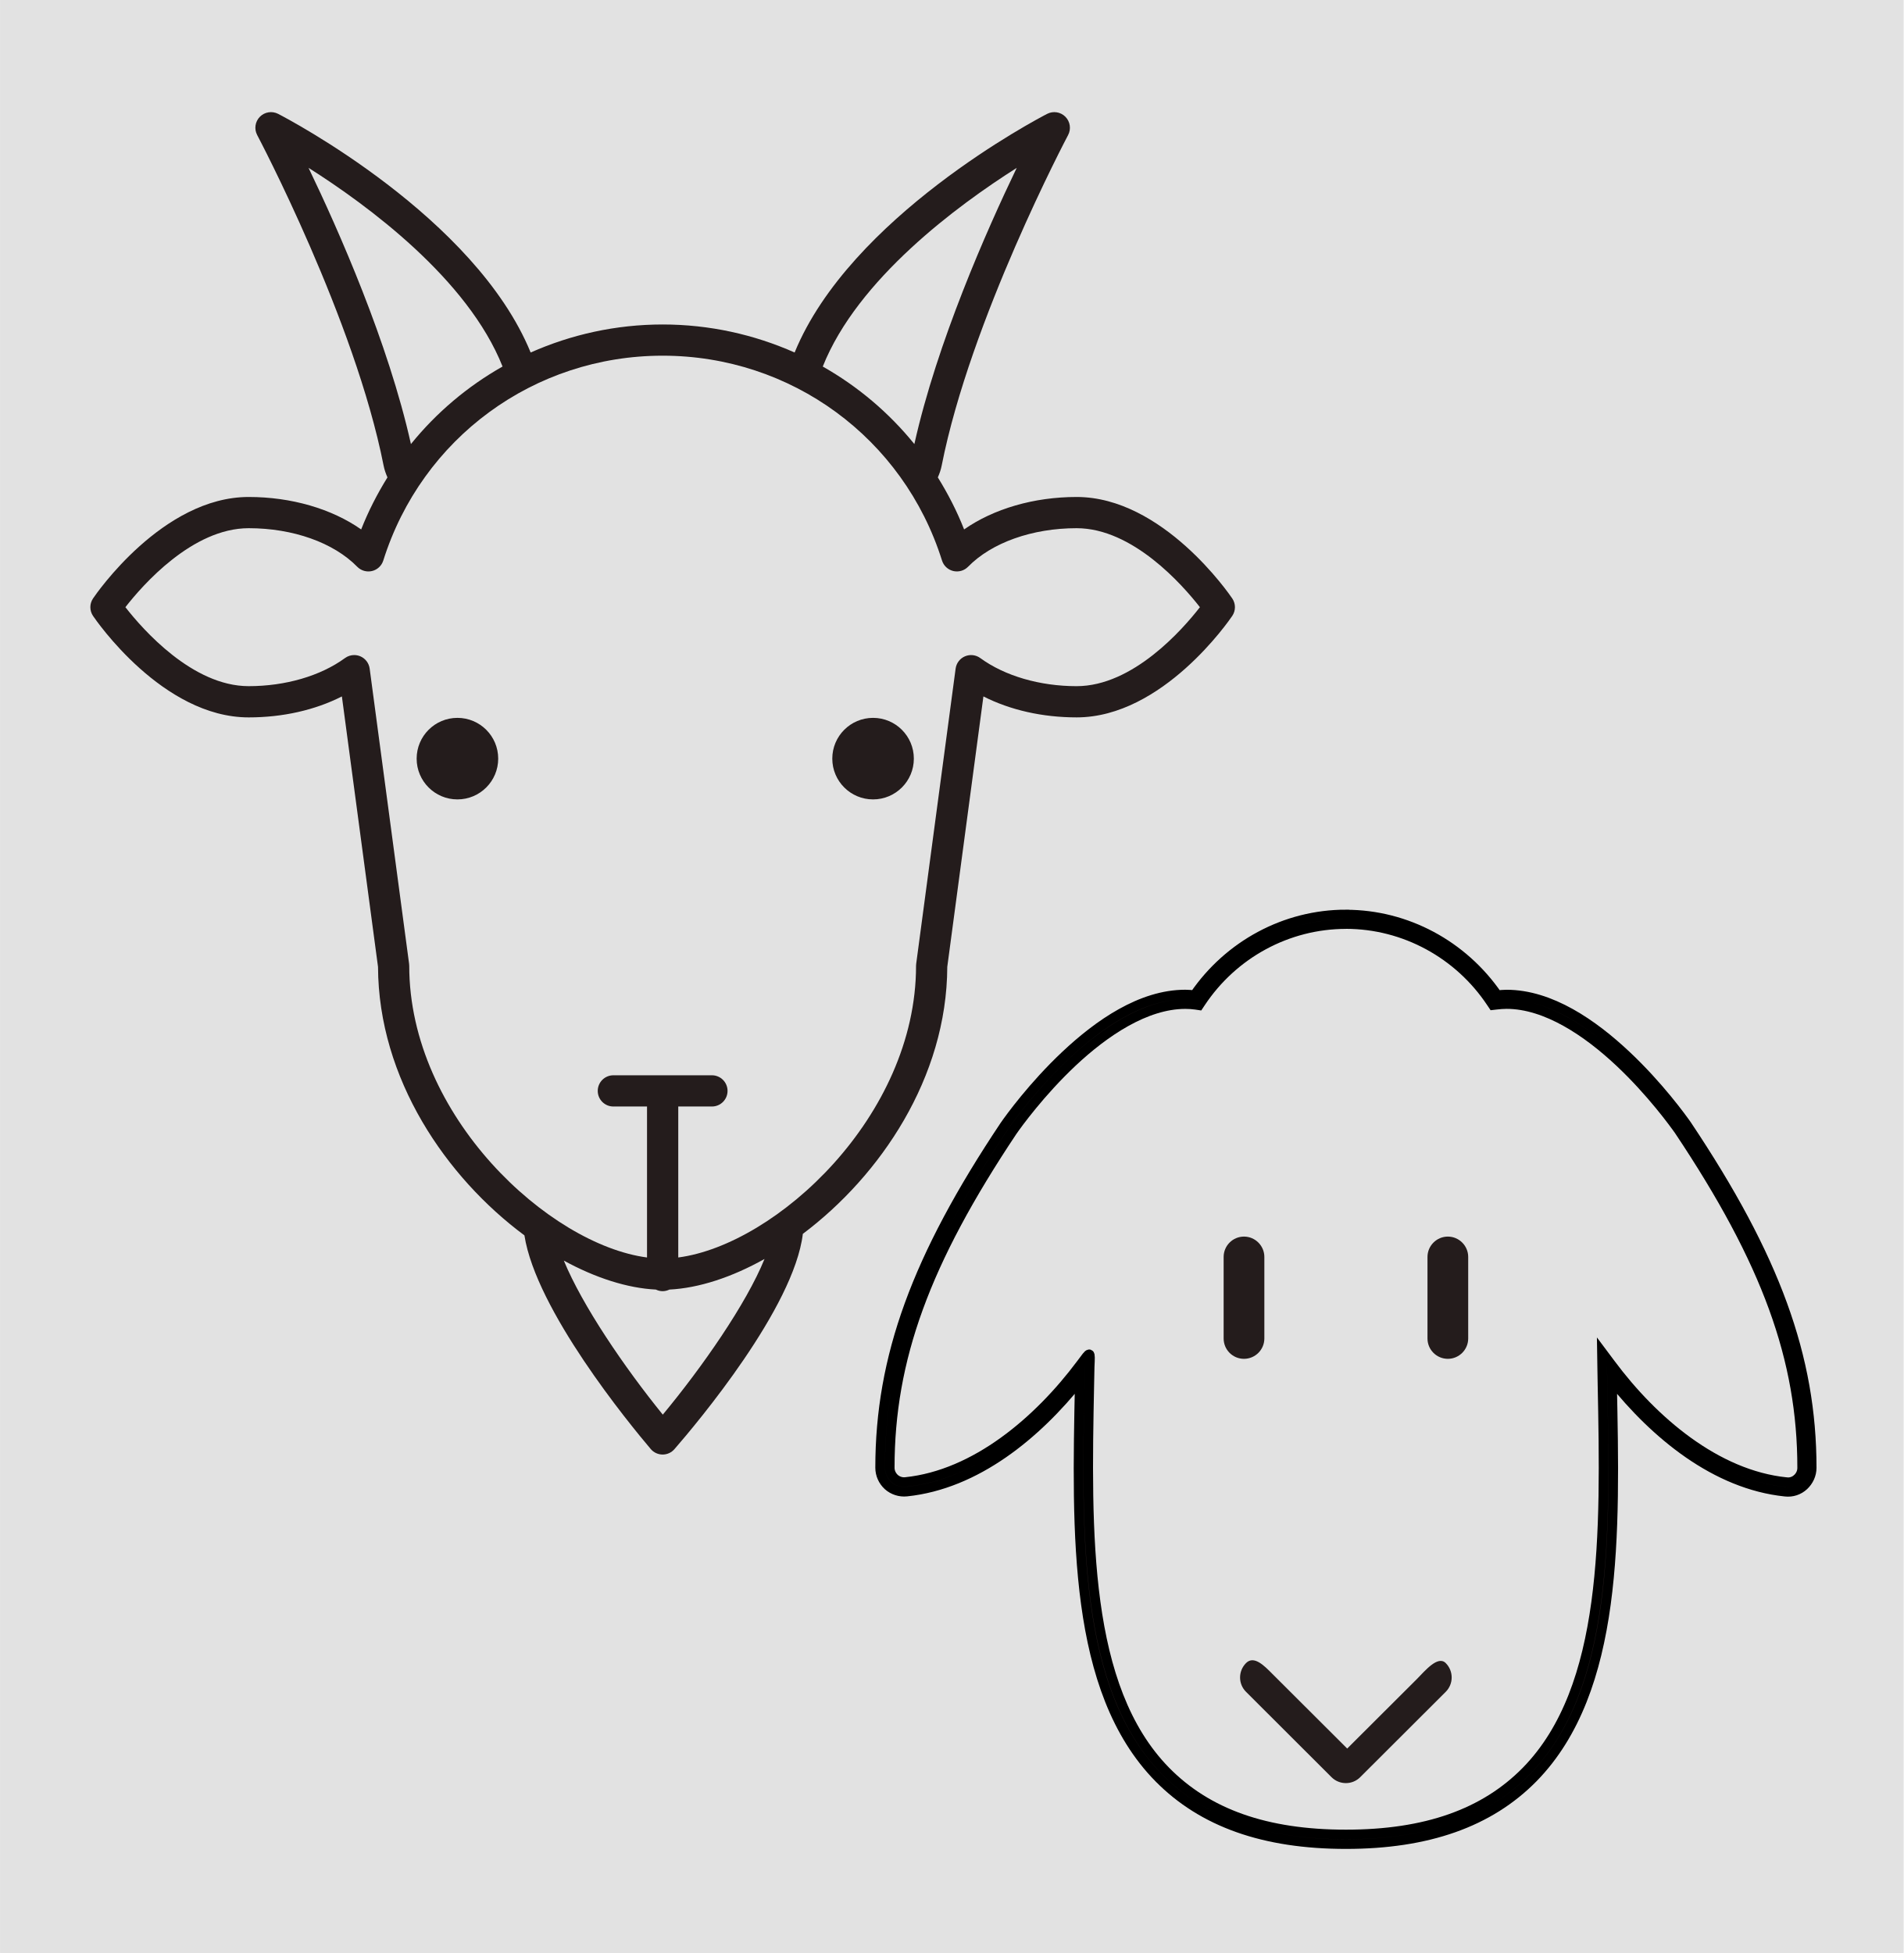
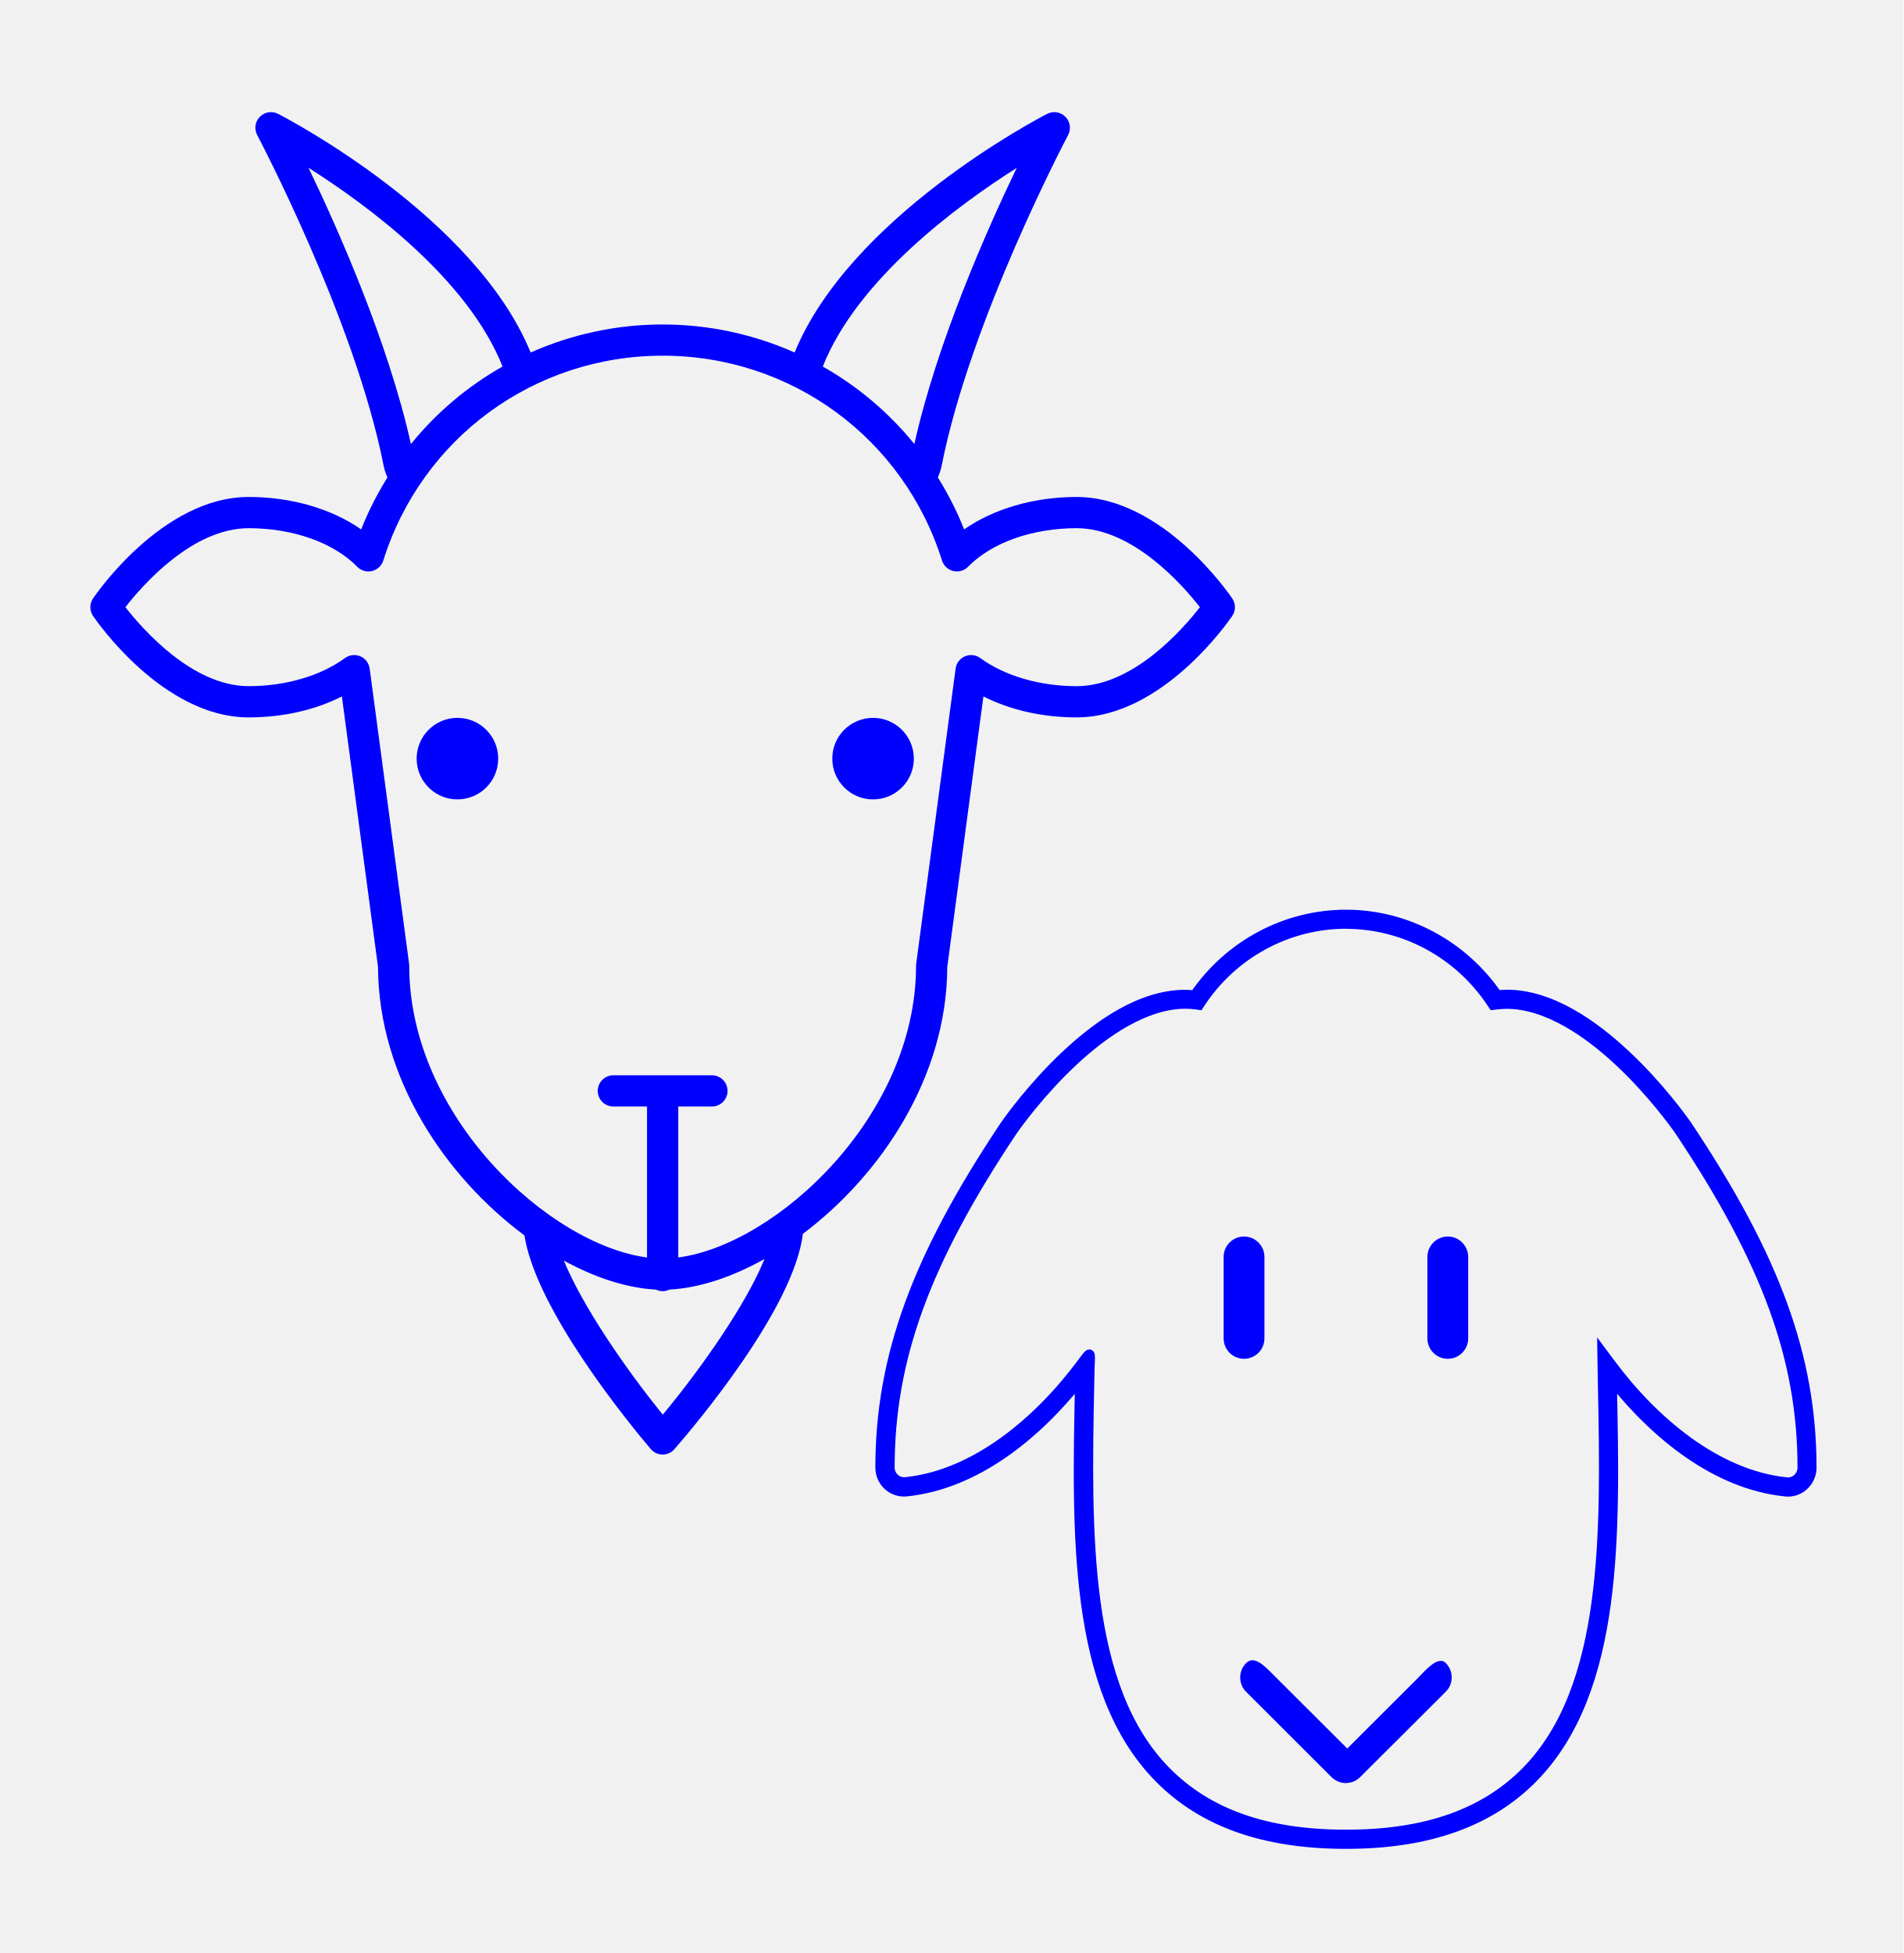
<svg xmlns="http://www.w3.org/2000/svg" width="100.177" height="102.788" viewBox="0 0 26.505 27.196" version="1.1" id="svg826">
  <defs id="defs820" />
  <g id="layer1" transform="translate(2.361409,-269.3703)">
-     <rect style="opacity:0.574;fill:#cccccc;fill-opacity:1;stroke:none;stroke-width:0.637;stroke-linejoin:round;stroke-miterlimit:4;stroke-dasharray:none;stroke-dashoffset:0;stroke-opacity:1" id="rect4491" width="26.505" height="27.196" x="-2.361" y="269.37" />
-     <g transform="matrix(0.1449457,0,0,0.1449457,-3.565139,269.7087)" id="g4501" style="fill:#241c1c">
-       <g id="g8" style="fill:#241c1c">
-         <path id="path2-1" d="m 126.676,55.16 c -0.268,-0.398 -6.676,-9.749 -14.951,-9.749 -4.107,0 -7.984,1.14 -10.807,3.118 -0.693,-1.765 -1.551,-3.427 -2.525,-5 0.16,-0.359 0.293,-0.734 0.371,-1.137 2.754,-13.979 12.049,-31.574 12.143,-31.75 0.307,-0.579 0.203,-1.291 -0.258,-1.758 -0.461,-0.467 -1.17,-0.579 -1.754,-0.28 -0.953,0.492 -18.922,9.905 -24.258,22.927 -3.898,-1.729 -8.189,-2.692 -12.678,-2.692 -4.488,0 -8.78,0.963 -12.679,2.692 C 53.944,18.51 35.977,9.097 35.022,8.604 34.437,8.305 33.729,8.417 33.268,8.884 c -0.461,0.467 -0.564,1.179 -0.257,1.758 0.093,0.176 9.389,17.771 12.142,31.75 0.079,0.402 0.212,0.777 0.371,1.137 -0.974,1.573 -1.832,3.235 -2.525,5 -2.822,-1.979 -6.698,-3.118 -10.807,-3.118 -8.274,0 -14.683,9.351 -14.951,9.749 -0.343,0.507 -0.343,1.171 0,1.678 0.269,0.398 6.677,9.749 14.951,9.749 3.28,0 6.379,-0.705 8.954,-2.014 l 3.471,25.98 c 0.04,10.755 6.555,20.229 14.064,25.797 1.115,7.173 10.052,18.071 12.133,20.526 0.283,0.334 0.697,0.527 1.135,0.53 0.004,0 0.007,0 0.01,0 0.434,0 0.846,-0.188 1.131,-0.516 2.18,-2.508 11.484,-13.582 12.336,-20.685 7.43,-5.585 13.834,-14.989 13.875,-25.653 l 3.471,-25.98 c 2.574,1.309 5.674,2.014 8.953,2.014 8.275,0 14.684,-9.351 14.951,-9.749 0.344,-0.506 0.344,-1.17 0,-1.677 z M 105.971,13.795 c -2.867,5.963 -7.656,16.769 -9.832,26.532 -2.447,-3.023 -5.436,-5.543 -8.799,-7.447 3.34,-8.408 12.965,-15.495 18.631,-19.085 z M 37.944,13.791 c 5.668,3.587 15.299,10.673 18.636,19.087 -3.364,1.904 -6.353,4.424 -8.801,7.449 -2.177,-9.766 -6.966,-20.575 -9.835,-26.536 z m 34.029,119.782 c -3.683,-4.542 -7.721,-10.463 -9.507,-14.799 3.048,1.666 6.106,2.646 8.842,2.783 0.198,0.096 0.417,0.154 0.651,0.154 0.234,0 0.453,-0.059 0.651,-0.154 2.822,-0.141 5.99,-1.178 9.135,-2.94 -1.746,4.306 -5.985,10.394 -9.772,14.956 z m 39.752,-69.986 c -3.531,0 -6.904,-0.983 -9.252,-2.699 -0.426,-0.313 -0.986,-0.375 -1.473,-0.169 -0.486,0.208 -0.828,0.657 -0.898,1.182 l -3.787,28.354 c -0.01,0.065 -0.014,0.132 -0.014,0.198 0,14.469 -13.443,26.786 -22.842,28.021 V 103.97 h 3.234 c 0.828,0 1.5,-0.672 1.5,-1.5 0,-0.828 -0.672,-1.5 -1.5,-1.5 h -9.469 c -0.828,0 -1.5,0.672 -1.5,1.5 0,0.828 0.672,1.5 1.5,1.5 h 3.234 v 14.504 C 61.06,117.239 47.616,104.921 47.616,90.453 c 0,-0.066 -0.005,-0.133 -0.014,-0.198 L 43.815,61.9 c -0.069,-0.524 -0.411,-0.974 -0.897,-1.182 -0.189,-0.08 -0.39,-0.12 -0.589,-0.12 -0.313,0 -0.624,0.098 -0.885,0.289 -2.348,1.716 -5.72,2.699 -9.252,2.699 -5.396,0 -10.178,-5.454 -11.842,-7.588 1.664,-2.134 6.445,-7.588 11.842,-7.588 4.26,0 8.158,1.385 10.428,3.705 0.368,0.377 0.912,0.532 1.421,0.41 0.514,-0.123 0.924,-0.506 1.082,-1.009 3.703,-11.771 14.487,-19.679 26.836,-19.679 12.348,0 23.133,7.908 26.836,19.679 0.158,0.503 0.568,0.886 1.082,1.009 0.51,0.12 1.051,-0.033 1.42,-0.41 2.27,-2.32 6.168,-3.705 10.428,-3.705 5.398,0 10.18,5.457 11.844,7.589 -1.658,2.135 -6.428,7.588 -11.844,7.588 z" style="fill:#241c1c" />
-         <circle id="circle4" r="3.917" cy="70.549" cx="52.245" style="fill:#241c1c" />
-         <circle id="circle6" r="3.917" cy="70.549" cx="92.172" style="fill:#241c1c" />
+     <rect style="opacity:0.574;fill:#e6e6e6;fill-opacity:1;stroke:none;stroke-width:0.637;stroke-linejoin:round;stroke-miterlimit:4;stroke-dasharray:none;stroke-dashoffset:0;stroke-opacity:1" id="rect4491" width="26.505" height="27.196" x="-2.361" y="269.37" />
+     <g transform="matrix(0.1449457,0,0,0.1449457,-3.565139,269.7087)" id="g4501" style="fill:#0000ff">
+       <g id="g8" style="fill:#0000ff">
+         <path id="path2-1" d="m 126.676,55.16 c -0.268,-0.398 -6.676,-9.749 -14.951,-9.749 -4.107,0 -7.984,1.14 -10.807,3.118 -0.693,-1.765 -1.551,-3.427 -2.525,-5 0.16,-0.359 0.293,-0.734 0.371,-1.137 2.754,-13.979 12.049,-31.574 12.143,-31.75 0.307,-0.579 0.203,-1.291 -0.258,-1.758 -0.461,-0.467 -1.17,-0.579 -1.754,-0.28 -0.953,0.492 -18.922,9.905 -24.258,22.927 -3.898,-1.729 -8.189,-2.692 -12.678,-2.692 -4.488,0 -8.78,0.963 -12.679,2.692 C 53.944,18.51 35.977,9.097 35.022,8.604 34.437,8.305 33.729,8.417 33.268,8.884 c -0.461,0.467 -0.564,1.179 -0.257,1.758 0.093,0.176 9.389,17.771 12.142,31.75 0.079,0.402 0.212,0.777 0.371,1.137 -0.974,1.573 -1.832,3.235 -2.525,5 -2.822,-1.979 -6.698,-3.118 -10.807,-3.118 -8.274,0 -14.683,9.351 -14.951,9.749 -0.343,0.507 -0.343,1.171 0,1.678 0.269,0.398 6.677,9.749 14.951,9.749 3.28,0 6.379,-0.705 8.954,-2.014 l 3.471,25.98 c 0.04,10.755 6.555,20.229 14.064,25.797 1.115,7.173 10.052,18.071 12.133,20.526 0.283,0.334 0.697,0.527 1.135,0.53 0.004,0 0.007,0 0.01,0 0.434,0 0.846,-0.188 1.131,-0.516 2.18,-2.508 11.484,-13.582 12.336,-20.685 7.43,-5.585 13.834,-14.989 13.875,-25.653 l 3.471,-25.98 c 2.574,1.309 5.674,2.014 8.953,2.014 8.275,0 14.684,-9.351 14.951,-9.749 0.344,-0.506 0.344,-1.17 0,-1.677 z M 105.971,13.795 c -2.867,5.963 -7.656,16.769 -9.832,26.532 -2.447,-3.023 -5.436,-5.543 -8.799,-7.447 3.34,-8.408 12.965,-15.495 18.631,-19.085 z M 37.944,13.791 c 5.668,3.587 15.299,10.673 18.636,19.087 -3.364,1.904 -6.353,4.424 -8.801,7.449 -2.177,-9.766 -6.966,-20.575 -9.835,-26.536 z m 34.029,119.782 c -3.683,-4.542 -7.721,-10.463 -9.507,-14.799 3.048,1.666 6.106,2.646 8.842,2.783 0.198,0.096 0.417,0.154 0.651,0.154 0.234,0 0.453,-0.059 0.651,-0.154 2.822,-0.141 5.99,-1.178 9.135,-2.94 -1.746,4.306 -5.985,10.394 -9.772,14.956 z m 39.752,-69.986 c -3.531,0 -6.904,-0.983 -9.252,-2.699 -0.426,-0.313 -0.986,-0.375 -1.473,-0.169 -0.486,0.208 -0.828,0.657 -0.898,1.182 l -3.787,28.354 c -0.01,0.065 -0.014,0.132 -0.014,0.198 0,14.469 -13.443,26.786 -22.842,28.021 V 103.97 h 3.234 c 0.828,0 1.5,-0.672 1.5,-1.5 0,-0.828 -0.672,-1.5 -1.5,-1.5 h -9.469 c -0.828,0 -1.5,0.672 -1.5,1.5 0,0.828 0.672,1.5 1.5,1.5 h 3.234 v 14.504 C 61.06,117.239 47.616,104.921 47.616,90.453 c 0,-0.066 -0.005,-0.133 -0.014,-0.198 L 43.815,61.9 c -0.069,-0.524 -0.411,-0.974 -0.897,-1.182 -0.189,-0.08 -0.39,-0.12 -0.589,-0.12 -0.313,0 -0.624,0.098 -0.885,0.289 -2.348,1.716 -5.72,2.699 -9.252,2.699 -5.396,0 -10.178,-5.454 -11.842,-7.588 1.664,-2.134 6.445,-7.588 11.842,-7.588 4.26,0 8.158,1.385 10.428,3.705 0.368,0.377 0.912,0.532 1.421,0.41 0.514,-0.123 0.924,-0.506 1.082,-1.009 3.703,-11.771 14.487,-19.679 26.836,-19.679 12.348,0 23.133,7.908 26.836,19.679 0.158,0.503 0.568,0.886 1.082,1.009 0.51,0.12 1.051,-0.033 1.42,-0.41 2.27,-2.32 6.168,-3.705 10.428,-3.705 5.398,0 10.18,5.457 11.844,7.589 -1.658,2.135 -6.428,7.588 -11.844,7.588 z" style="fill:#0000ff" />
+         <circle id="circle4" r="3.917" cy="70.549" cx="52.245" style="fill:#0000ff" />
+         <circle id="circle6" r="3.917" cy="70.549" cx="92.172" style="fill:#0000ff" />
      </g>
    </g>
-     <g transform="matrix(0.7851546,0,0,0.7851546,7.498943,68.10899)" id="g830">
-       <path style="color:#000000;font-style:normal;font-variant:normal;font-weight:normal;font-stretch:normal;font-size:medium;line-height:normal;font-family:sans-serif;font-variant-ligatures:normal;font-variant-position:normal;font-variant-caps:normal;font-variant-numeric:normal;font-variant-alternates:normal;font-feature-settings:normal;text-indent:0;text-align:start;text-decoration:none;text-decoration-line:none;text-decoration-style:solid;text-decoration-color:#000000;letter-spacing:normal;word-spacing:normal;text-transform:none;writing-mode:lr-tb;direction:ltr;text-orientation:mixed;dominant-baseline:auto;baseline-shift:baseline;text-anchor:start;white-space:normal;shape-padding:0;clip-rule:nonzero;display:inline;overflow:visible;visibility:visible;opacity:1;isolation:auto;mix-blend-mode:normal;color-interpolation:sRGB;color-interpolation-filters:linearRGB;solid-color:#000000;solid-opacity:1;vector-effect:none;fill:#241c1c;fill-opacity:1;fill-rule:nonzero;stroke:#000000;stroke-width:0.17;stroke-linecap:butt;stroke-linejoin:miter;stroke-miterlimit:4;stroke-dasharray:none;stroke-dashoffset:0;stroke-opacity:1;color-rendering:auto;image-rendering:auto;shape-rendering:auto;text-rendering:auto;enable-background:accumulate" d="m 11.309,272.552 c -1.076,0 -2.077,0.543 -2.685,1.431 -0.054,-0.006 -0.108,-0.011 -0.164,-0.011 -0.783,0 -1.536,0.527 -2.119,1.075 -0.583,0.548 -0.996,1.122 -1.082,1.246 l -3.4e-4,6.6e-4 -6.63e-4,6.6e-4 c -1.563,2.34 -2.209,4.109 -2.209,6.07 0,0.122 0.052,0.235 0.139,0.316 l 6.63e-4,3.3e-4 3.399e-4,3.4e-4 c 0.09,0.081 0.211,0.119 0.329,0.107 1.236,-0.128 2.308,-1.016 3.072,-1.977 -3.911e-4,0.019 -9.351e-4,0.038 -0.001,0.058 -0.054,2.663 -0.123,5.439 1.4,6.994 h 3.4e-4 c 0.778,0.792 1.871,1.177 3.32,1.177 1.448,0 2.542,-0.384 3.32,-1.175 1.522,-1.556 1.454,-4.329 1.4,-6.993 v -6.6e-4 c -3.4e-4,-0.02 -6.8e-4,-0.04 -0.001,-0.06 0.764,0.961 1.836,1.85 3.071,1.978 0.122,0.015 0.242,-0.025 0.33,-0.107 l 3.39e-4,-3.4e-4 c 0.086,-0.081 0.14,-0.193 0.14,-0.316 0,-1.963 -0.645,-3.732 -2.213,-6.078 l -6.79e-4,-9.4e-4 -3.4e-4,-6.7e-4 c -0.084,-0.12 -0.497,-0.694 -1.079,-1.24 -0.583,-0.547 -1.336,-1.074 -2.119,-1.074 -0.054,0 -0.108,0.006 -0.163,0.011 -0.609,-0.886 -1.61,-1.43 -2.685,-1.43 z m 0,0.17 c 1.036,0 2.005,0.529 2.579,1.395 l 0.029,0.043 0.052,-0.006 c 0.069,-0.008 0.13,-0.013 0.189,-0.013 0.705,0 1.434,0.495 2.002,1.028 0.568,0.533 0.974,1.097 1.056,1.213 1.558,2.332 2.184,4.058 2.184,5.984 0,0.074 -0.03,0.14 -0.085,0.191 -8.2e-5,8e-5 -1.7e-4,-7e-5 -3.4e-4,0 -0.053,0.049 -0.122,0.072 -0.195,0.063 l -0.001,-3.4e-4 h -10e-4 c -1.241,-0.127 -2.36,-1.086 -3.111,-2.095 l -0.157,-0.21 0.004,0.263 c 0.001,0.1 0.004,0.197 0.005,0.296 v 3.4e-4 3.4e-4 c 0.054,2.663 0.098,5.389 -1.351,6.87 -6.1e-5,7e-5 -3.41e-4,-6e-5 -3.41e-4,0 -6.1e-5,7e-5 6.1e-5,2.7e-4 0,3.4e-4 -0.741,0.754 -1.781,1.124 -3.198,1.124 -1.419,0 -2.457,-0.371 -3.198,-1.126 -1.45,-1.48 -1.406,-4.208 -1.352,-6.871 0.002,-0.099 0.004,-0.196 0.006,-0.295 0.013,-0.297 0.019,-0.283 -0.153,-0.053 -0.752,1.008 -1.87,1.965 -3.111,2.094 h -3.4e-4 c -0.07,0.008 -0.143,-0.016 -0.196,-0.063 -0.054,-0.051 -0.085,-0.117 -0.085,-0.191 0,-1.924 0.627,-3.649 2.18,-5.974 l 0.001,-9.5e-4 c 0.082,-0.118 0.49,-0.684 1.058,-1.218 0.569,-0.534 1.297,-1.029 2.003,-1.029 0.065,0 0.126,0.004 0.188,0.013 l 0.053,0.008 0.03,-0.045 c 0.574,-0.868 1.542,-1.395 2.578,-1.395 z" id="path2-3" />
-       <path id="path4-6" d="m 9.502,280.433 c -0.2,0 -0.361,-0.161 -0.361,-0.361 v -1.446 c 0,-0.199 0.162,-0.361 0.361,-0.361 0.199,0 0.361,0.163 0.361,0.361 v 1.446 c 0,0.2 -0.163,0.361 -0.361,0.361 z" style="fill:#241c1c;stroke-width:0.181" />
-       <path id="path6-7" d="m 13.117,280.433 c -0.199,0 -0.361,-0.161 -0.361,-0.361 v -1.446 c 0,-0.199 0.163,-0.361 0.361,-0.361 0.199,0 0.361,0.163 0.361,0.361 v 1.446 c 0,0.2 -0.163,0.361 -0.361,0.361 z" style="fill:#241c1c;stroke-width:0.181" />
-       <path id="path8-5" d="m 11.309,287.958 c -0.093,0 -0.185,-0.035 -0.256,-0.106 l -1.514,-1.512 c -0.142,-0.14 -0.142,-0.369 -7.228e-4,-0.511 0.141,-0.141 0.324,0.048 0.464,0.189 l 1.33,1.327 1.236,-1.233 c 0.14,-0.141 0.37,-0.424 0.511,-0.283 0.141,0.141 0.141,0.37 -7.22e-4,0.511 l -1.515,1.512 c -0.069,0.07 -0.162,0.106 -0.254,0.106 z" style="fill:#241c1c;stroke:none;stroke-width:0.181;stroke-opacity:1" />
+     <g id="g849">
+       <path style="color:#000000;font-style:normal;font-variant:normal;font-weight:normal;font-stretch:normal;font-size:medium;line-height:normal;font-family:sans-serif;font-variant-ligatures:normal;font-variant-position:normal;font-variant-caps:normal;font-variant-numeric:normal;font-variant-alternates:normal;font-feature-settings:normal;text-indent:0;text-align:start;text-decoration:none;text-decoration-line:none;text-decoration-style:solid;text-decoration-color:#000000;letter-spacing:normal;word-spacing:normal;text-transform:none;writing-mode:lr-tb;direction:ltr;text-orientation:mixed;dominant-baseline:auto;baseline-shift:baseline;text-anchor:start;white-space:normal;shape-padding:0;clip-rule:nonzero;display:inline;overflow:visible;visibility:visible;isolation:auto;mix-blend-mode:normal;color-interpolation:sRGB;color-interpolation-filters:linearRGB;solid-color:#000000;solid-opacity:1;vector-effect:none;fill:#0000ff;fill-opacity:1;fill-rule:nonzero;stroke:#0000ff;stroke-width:0.133;stroke-linecap:butt;stroke-linejoin:miter;stroke-miterlimit:4;stroke-dasharray:none;stroke-dashoffset:0;stroke-opacity:1;color-rendering:auto;image-rendering:auto;shape-rendering:auto;text-rendering:auto;enable-background:accumulate" d="m 16.379,282.105 c -0.845,0 -1.631,0.426 -2.108,1.124 -0.043,-0.005 -0.085,-0.009 -0.129,-0.009 -0.615,0 -1.206,0.414 -1.664,0.844 -0.458,0.43 -0.782,0.881 -0.849,0.978 l -2.66e-4,5.2e-4 -5.21e-4,5.2e-4 c -1.228,1.838 -1.735,3.226 -1.735,4.766 0,0.096 0.041,0.184 0.109,0.248 l 5.21e-4,2.6e-4 2.67e-4,2.7e-4 c 0.071,0.064 0.165,0.094 0.259,0.084 0.97,-0.101 1.812,-0.797 2.412,-1.552 -3.07e-4,0.015 -7.34e-4,0.03 -10e-4,0.045 -0.043,2.091 -0.097,4.271 1.1,5.491 h 2.67e-4 c 0.611,0.622 1.469,0.924 2.606,0.924 1.137,0 1.996,-0.302 2.607,-0.923 1.195,-1.221 1.142,-3.399 1.099,-5.49 v -5.2e-4 c -2.67e-4,-0.016 -5.34e-4,-0.031 -7.86e-4,-0.047 0.6,0.755 1.442,1.453 2.411,1.553 0.096,0.012 0.19,-0.02 0.259,-0.084 l 2.66e-4,-2.6e-4 c 0.068,-0.063 0.11,-0.151 0.11,-0.248 0,-1.542 -0.506,-2.93 -1.737,-4.772 l -5.33e-4,-7.3e-4 -2.67e-4,-5.3e-4 c -0.066,-0.094 -0.39,-0.545 -0.848,-0.974 -0.457,-0.429 -1.049,-0.844 -1.664,-0.844 -0.042,0 -0.085,0.005 -0.128,0.009 -0.478,-0.696 -1.264,-1.123 -2.108,-1.123 z m 0,0.133 c 0.813,0 1.574,0.415 2.025,1.095 l 0.023,0.034 0.041,-0.005 c 0.054,-0.006 0.102,-0.01 0.149,-0.01 0.554,0 1.126,0.388 1.572,0.807 0.446,0.418 0.765,0.861 0.829,0.952 1.223,1.831 1.715,3.186 1.715,4.698 0,0.058 -0.024,0.11 -0.067,0.15 -6.4e-5,6e-5 -1.33e-4,-6e-5 -2.67e-4,0 -0.042,0.038 -0.096,0.057 -0.153,0.05 l -7.85e-4,-2.7e-4 h -7.85e-4 c -0.974,-0.1 -1.853,-0.853 -2.442,-1.645 l -0.123,-0.165 0.003,0.206 c 10e-4,0.079 0.003,0.155 0.004,0.233 v 2.7e-4 2.6e-4 c 0.043,2.091 0.077,4.231 -1.061,5.394 -4.8e-5,6e-5 -2.67e-4,-5e-5 -2.67e-4,0 -4.8e-5,6e-5 4.7e-5,2.1e-4 0,2.7e-4 -0.582,0.592 -1.398,0.883 -2.511,0.883 -1.114,0 -1.929,-0.291 -2.511,-0.884 -1.139,-1.162 -1.104,-3.304 -1.062,-5.395 0.002,-0.077 0.003,-0.154 0.005,-0.232 0.011,-0.233 0.015,-0.222 -0.12,-0.042 -0.59,0.792 -1.468,1.543 -2.443,1.644 h -2.67e-4 c -0.055,0.006 -0.113,-0.012 -0.154,-0.05 -0.043,-0.04 -0.067,-0.092 -0.067,-0.15 0,-1.51 0.492,-2.865 1.711,-4.691 l 7.93e-4,-7.4e-4 c 0.064,-0.093 0.385,-0.537 0.831,-0.956 0.447,-0.42 1.019,-0.808 1.573,-0.808 0.051,0 0.099,0.003 0.148,0.01 l 0.042,0.006 0.023,-0.035 c 0.451,-0.682 1.211,-1.095 2.024,-1.095 z" id="path2-3" />
+       <path id="path4-6" d="m 14.96,288.292 c -0.157,0 -0.284,-0.127 -0.284,-0.284 v -1.135 c 0,-0.156 0.127,-0.284 0.284,-0.284 0.156,0 0.284,0.128 0.284,0.284 v 1.135 c 0,0.157 -0.128,0.284 -0.284,0.284 z" style="fill:#0000ff;stroke-width:0.142" />
+       <path id="path6-7" d="m 17.797,288.292 c -0.156,0 -0.284,-0.127 -0.284,-0.284 v -1.135 c 0,-0.156 0.128,-0.284 0.284,-0.284 0.156,0 0.284,0.128 0.284,0.284 v 1.135 c 0,0.157 -0.128,0.284 -0.284,0.284 z" style="fill:#0000ff;stroke-width:0.142" />
+       <path id="path8-5" d="m 16.379,294.2 c -0.073,0 -0.145,-0.028 -0.201,-0.083 l -1.188,-1.187 c -0.111,-0.11 -0.111,-0.29 -5.68e-4,-0.401 0.111,-0.111 0.254,0.038 0.364,0.148 l 1.044,1.042 0.97,-0.968 c 0.11,-0.111 0.291,-0.333 0.401,-0.223 0.111,0.111 0.111,0.291 -5.67e-4,0.401 l -1.19,1.187 c -0.054,0.055 -0.127,0.083 -0.2,0.083 z" style="fill:#0000ff;stroke:none;stroke-width:0.142;stroke-opacity:1" />
    </g>
  </g>
</svg>
